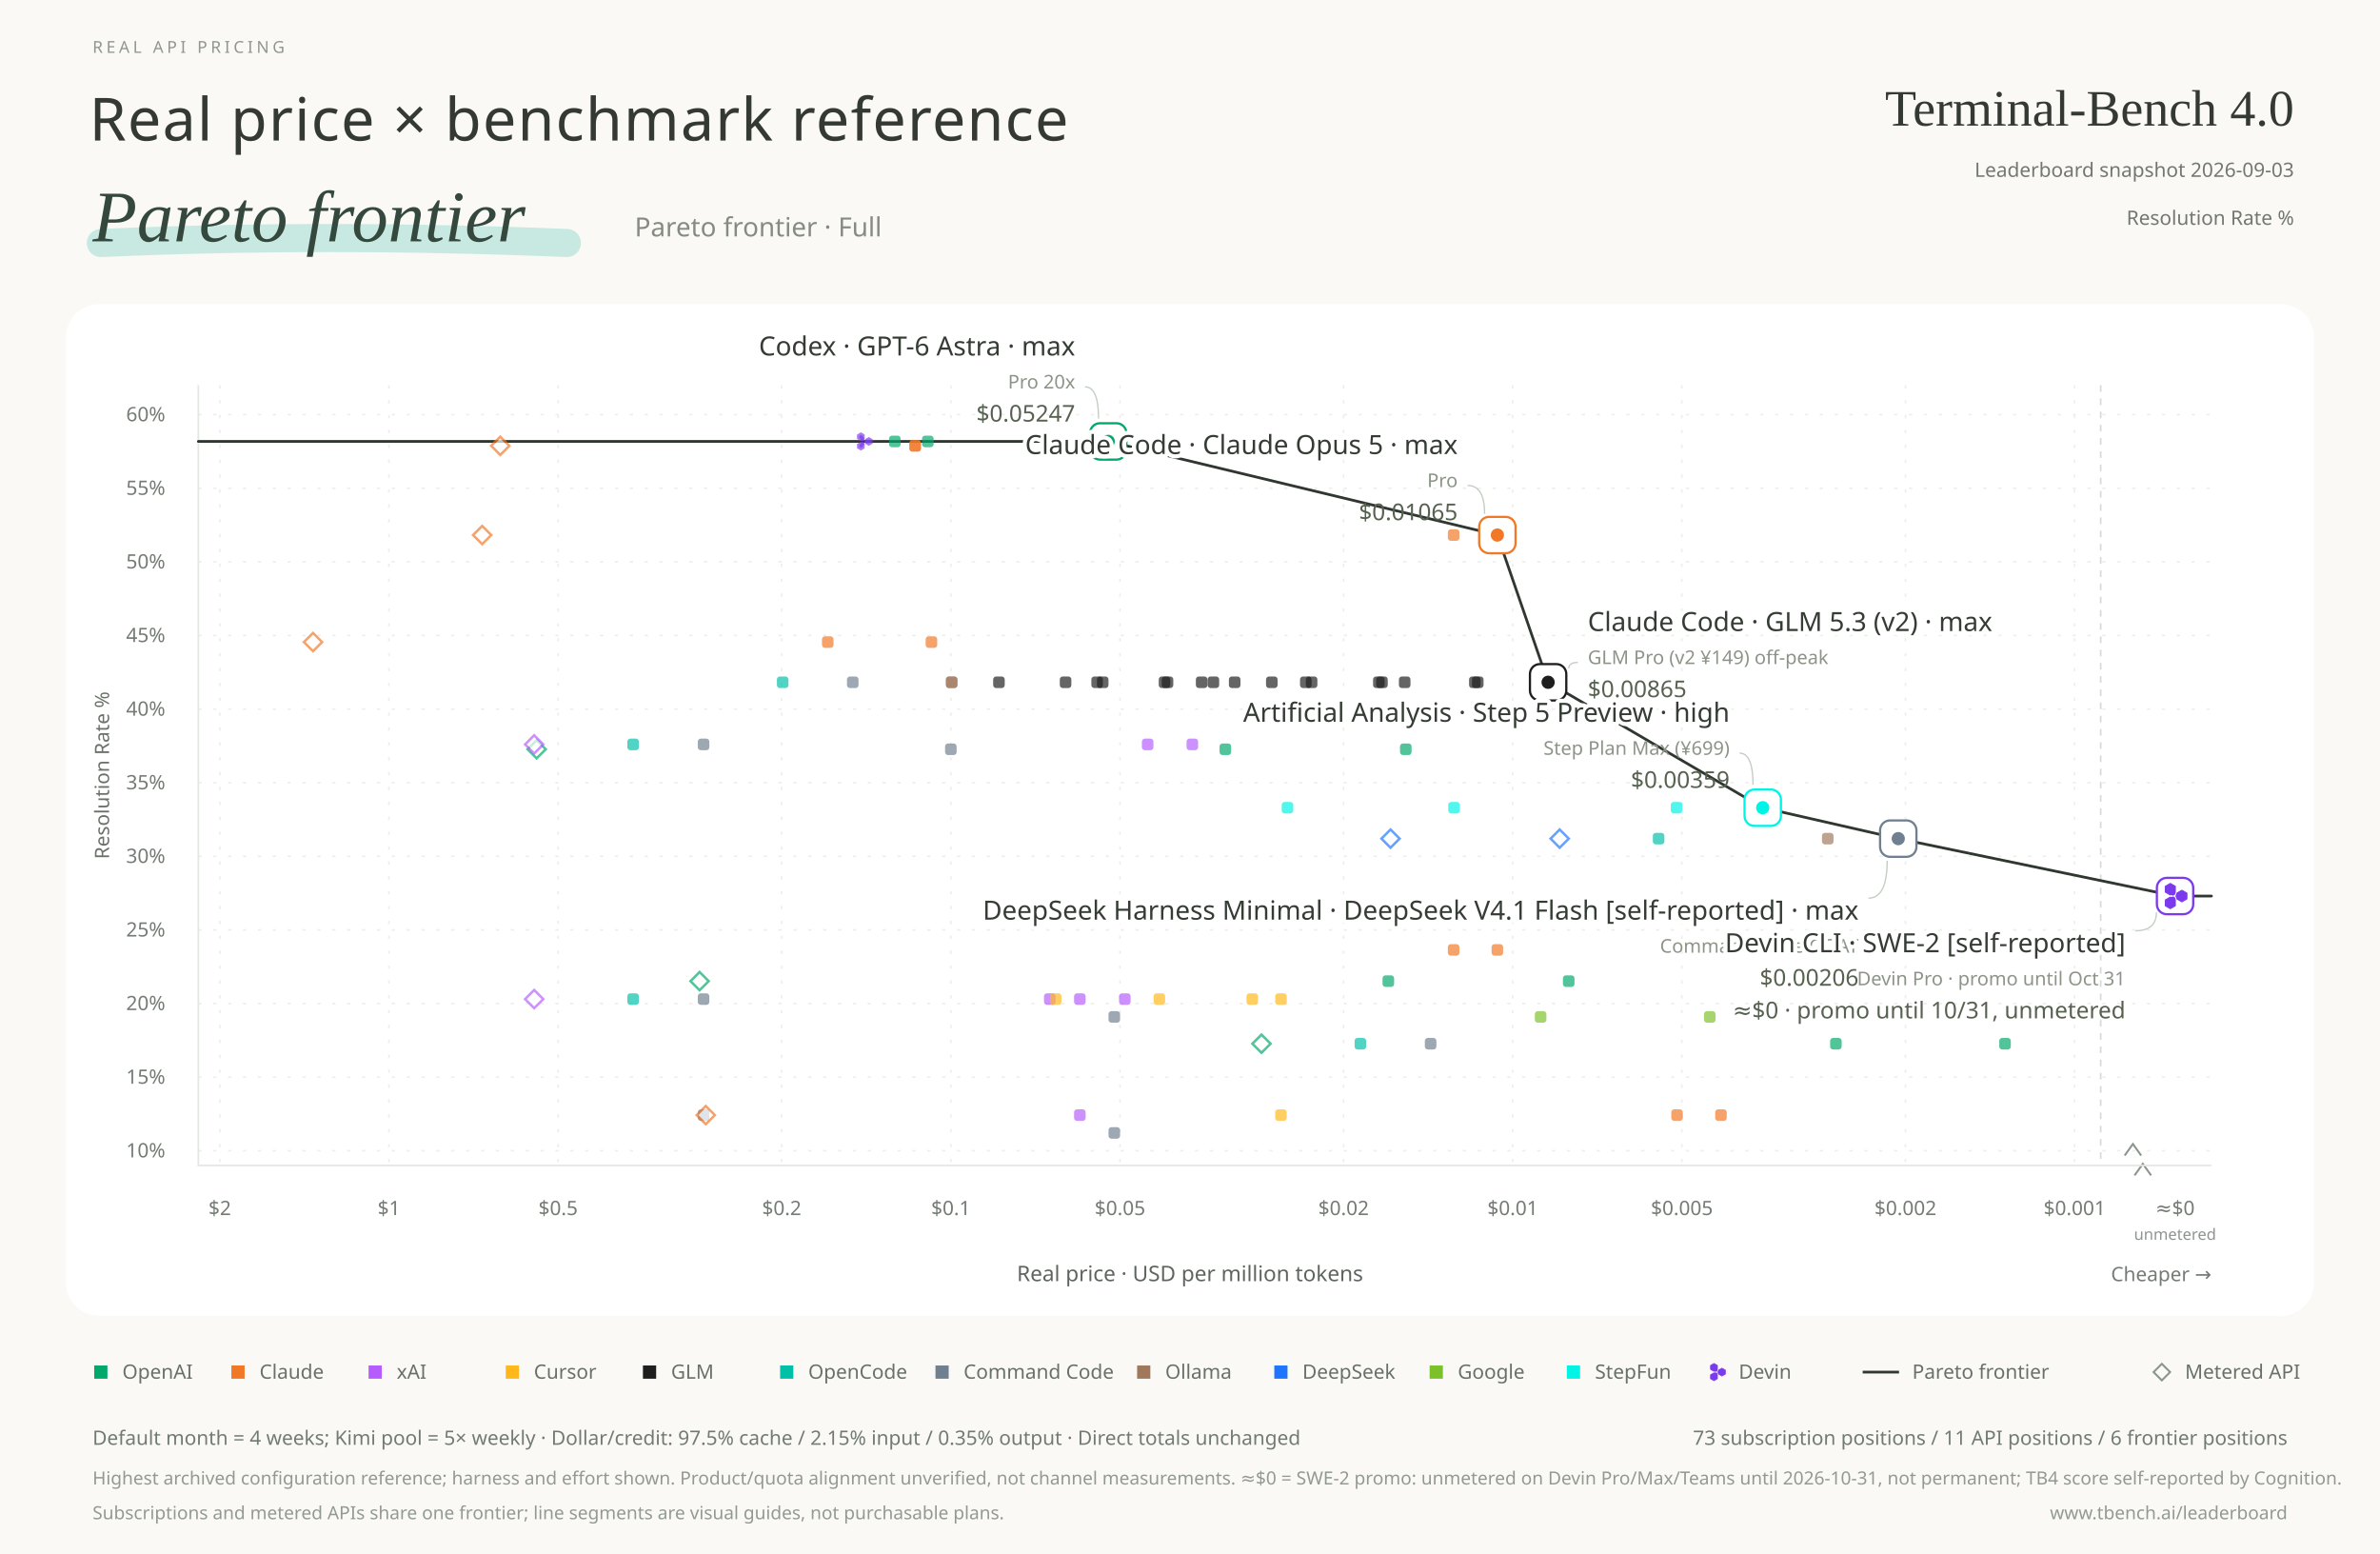
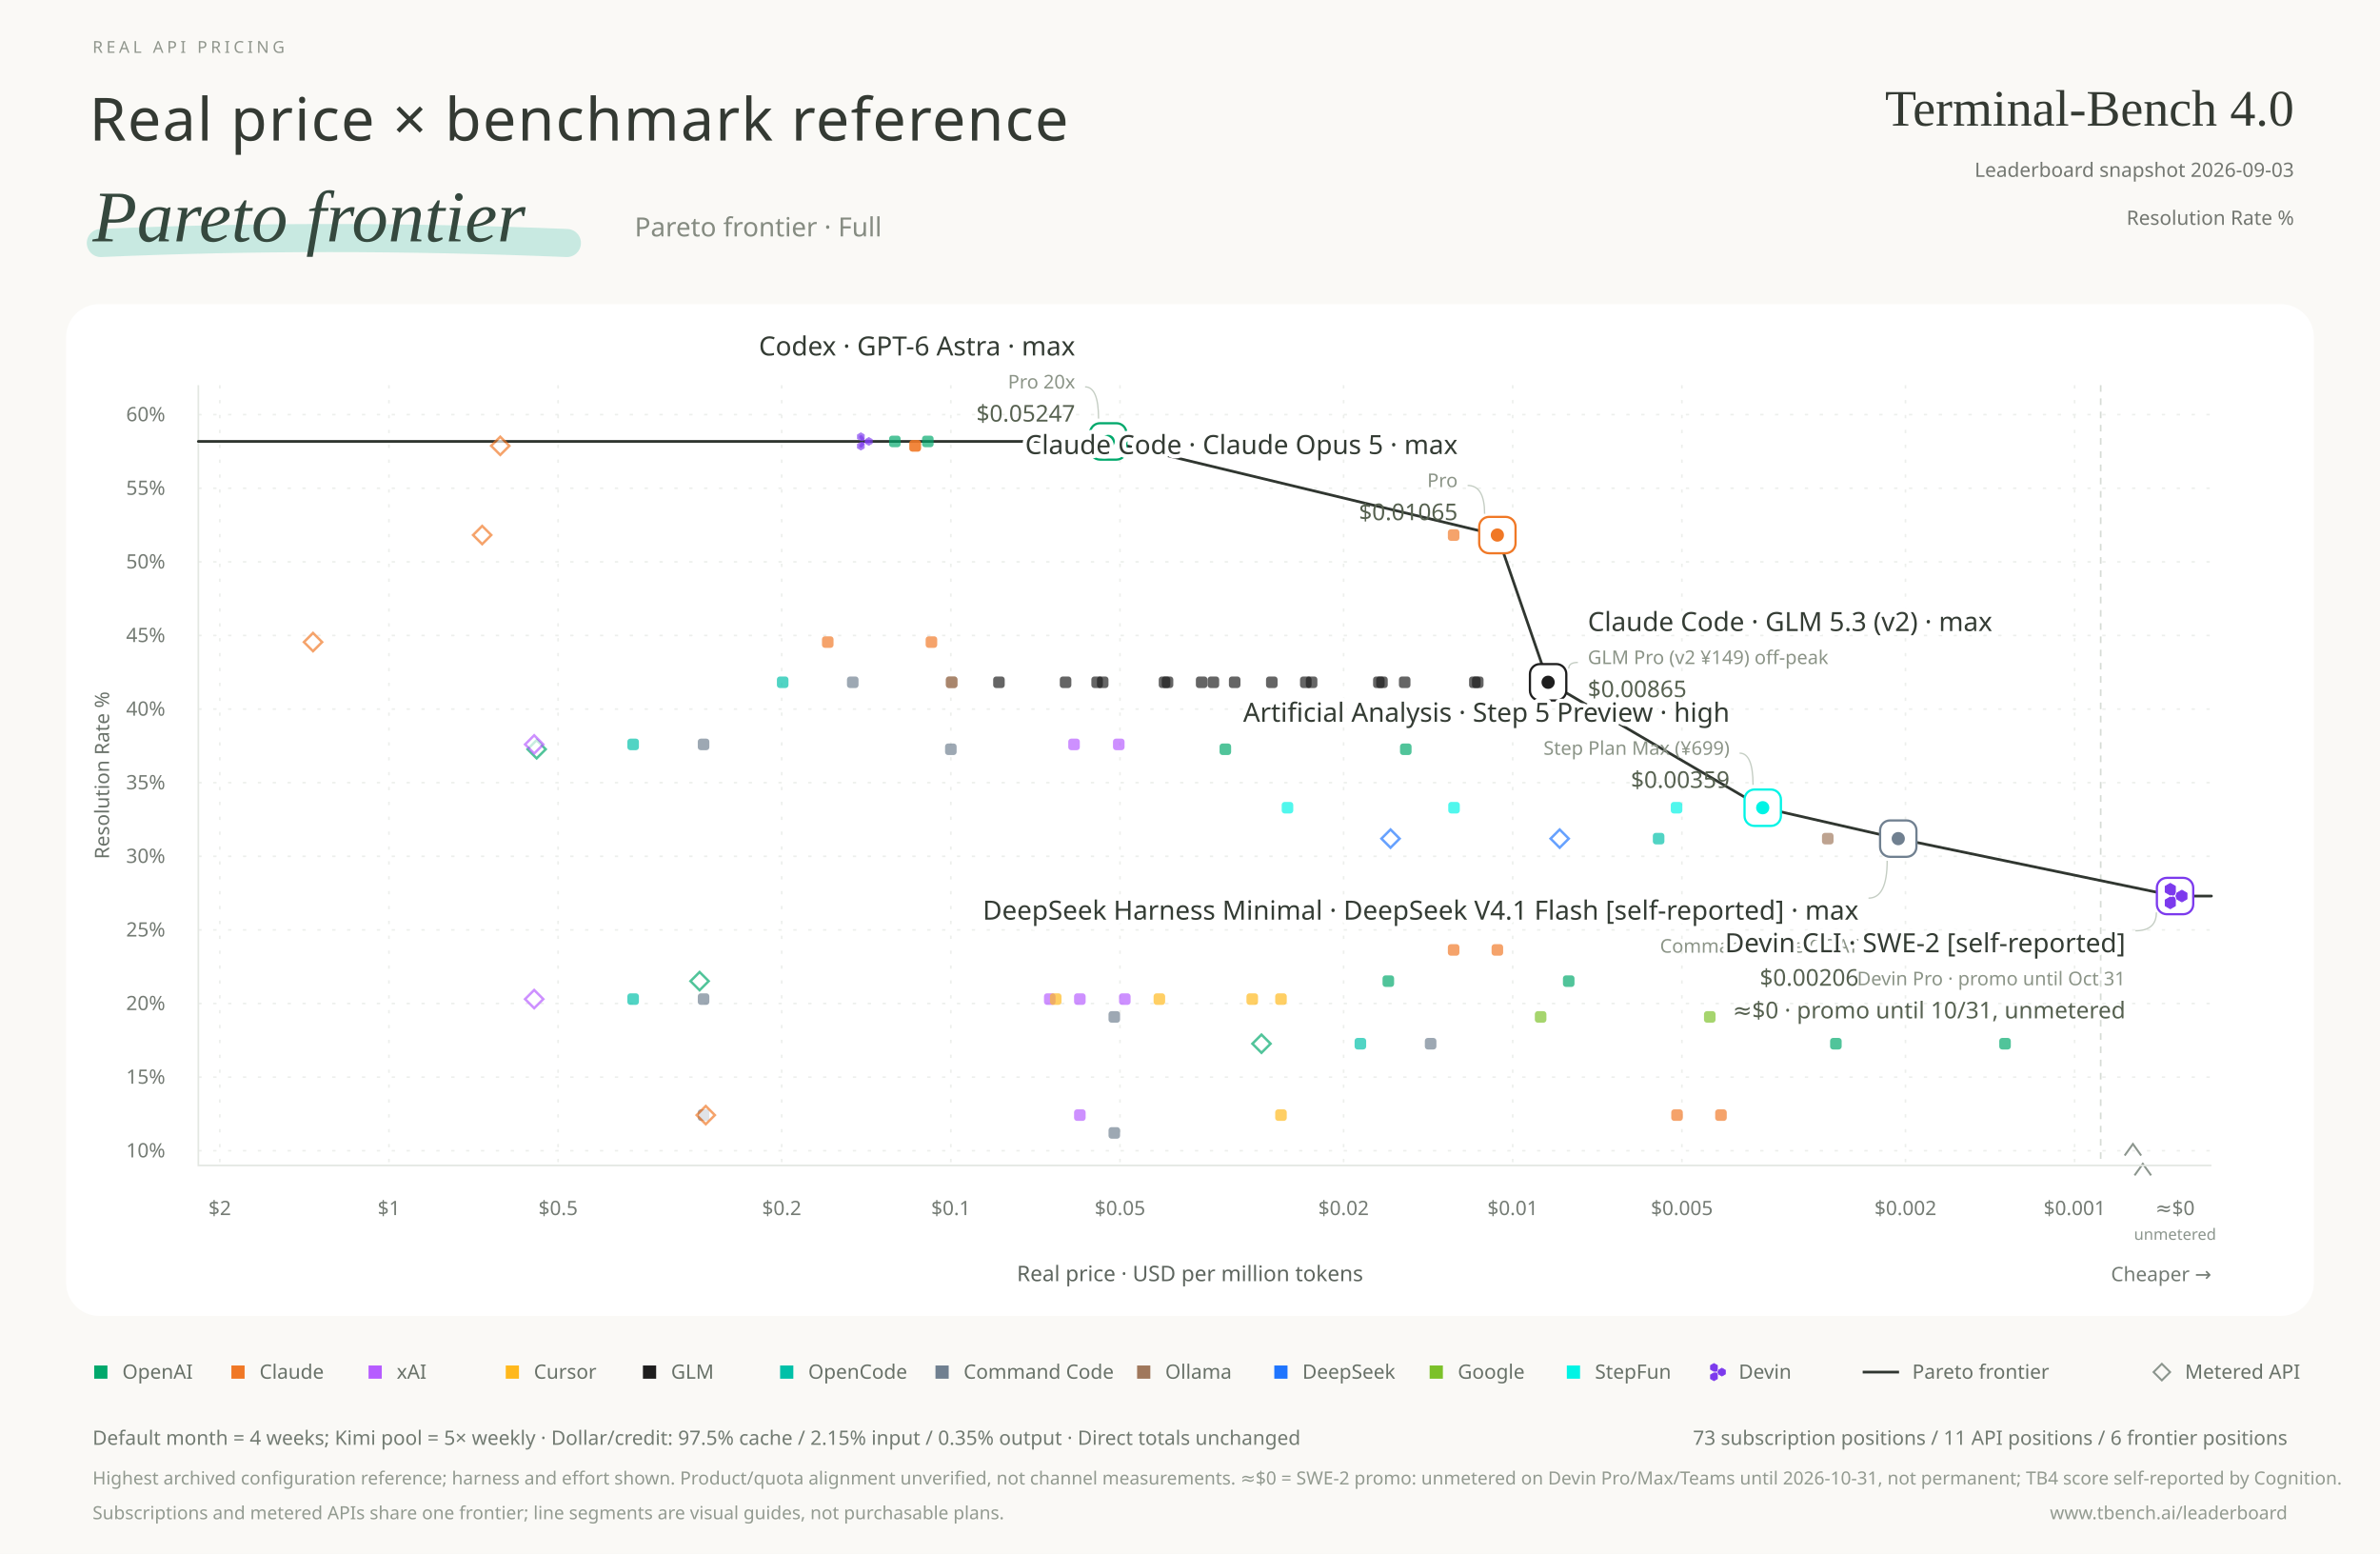
<svg xmlns="http://www.w3.org/2000/svg" width="1440" height="940" viewBox="0 0 1440 940" role="img" aria-labelledby="title desc">
  <style>text{font-family:"Microsoft YaHei","Segoe UI",sans-serif} .serif{font-family:"Times New Roman",serif} .number{font-family:"Segoe UI",sans-serif;font-variant-numeric:tabular-nums} .label-name{paint-order:stroke;stroke:#fff;stroke-width:5px;stroke-linejoin:round} .point:hover{opacity:1}</style>
  <rect width="1440" height="940" fill="#FAF9F6" />
  <text x="56.000" y="32.000" font-size="10" fill="#90968D" text-anchor="start" font-weight="400" letter-spacing="2.1">REAL API PRICING</text>
  <text x="54.000" y="85.000" font-size="36" fill="#343A33" text-anchor="start" font-weight="300" letter-spacing=".8">Real price × benchmark reference</text>
  <path d="M61 147 Q197 141 343 147" stroke="#9FDDD0" stroke-width="17" stroke-linecap="round" opacity=".55" fill="none" />
  <text x="56.000" y="146.000" font-size="44" fill="#35483E" text-anchor="start" font-weight="400" class="serif" font-style="italic">Pareto frontier</text>
  <text x="384.000" y="143.000" font-size="16" fill="#858B81" text-anchor="start" font-weight="300">Pareto frontier · Full</text>
  <text x="1388.000" y="76.000" font-size="31" fill="#343A33" text-anchor="end" font-weight="400" class="serif">Terminal-Bench 4.0</text>
  <text x="1388.000" y="107.000" font-size="12" fill="#737771" text-anchor="end" font-weight="400">Leaderboard snapshot  2026-09-03</text>
  <text x="1388.000" y="136.000" font-size="12" fill="#737771" text-anchor="end" font-weight="400">Resolution Rate %</text>
  <rect x="40" y="184" width="1360" height="612" rx="20" fill="#FFFFFF" />
  <path d="M1255.232 233V705" stroke="#E8EBE7" stroke-dasharray="2 7" opacity=".8" />
  <text x="1255.232" y="735.000" font-size="12" fill="#747B74" text-anchor="middle" font-weight="400" class="number">$0.001</text>
  <path d="M1152.892 233V705" stroke="#E8EBE7" stroke-dasharray="2 7" opacity=".8" />
  <text x="1152.892" y="735.000" font-size="12" fill="#747B74" text-anchor="middle" font-weight="400" class="number">$0.002</text>
  <path d="M1017.606 233V705" stroke="#E8EBE7" stroke-dasharray="2 7" opacity=".8" />
  <text x="1017.606" y="735.000" font-size="12" fill="#747B74" text-anchor="middle" font-weight="400" class="number">$0.005</text>
  <path d="M915.266 233V705" stroke="#E8EBE7" stroke-dasharray="2 7" opacity=".8" />
  <text x="915.266" y="735.000" font-size="12" fill="#747B74" text-anchor="middle" font-weight="400" class="number">$0.01</text>
  <path d="M812.926 233V705" stroke="#E8EBE7" stroke-dasharray="2 7" opacity=".8" />
  <text x="812.926" y="735.000" font-size="12" fill="#747B74" text-anchor="middle" font-weight="400" class="number">$0.02</text>
  <path d="M677.640 233V705" stroke="#E8EBE7" stroke-dasharray="2 7" opacity=".8" />
  <text x="677.640" y="735.000" font-size="12" fill="#747B74" text-anchor="middle" font-weight="400" class="number">$0.05</text>
  <path d="M575.300 233V705" stroke="#E8EBE7" stroke-dasharray="2 7" opacity=".8" />
  <text x="575.300" y="735.000" font-size="12" fill="#747B74" text-anchor="middle" font-weight="400" class="number">$0.1</text>
  <path d="M472.960 233V705" stroke="#E8EBE7" stroke-dasharray="2 7" opacity=".8" />
  <text x="472.960" y="735.000" font-size="12" fill="#747B74" text-anchor="middle" font-weight="400" class="number">$0.2</text>
  <path d="M337.674 233V705" stroke="#E8EBE7" stroke-dasharray="2 7" opacity=".8" />
  <text x="337.674" y="735.000" font-size="12" fill="#747B74" text-anchor="middle" font-weight="400" class="number">$0.5</text>
  <path d="M235.334 233V705" stroke="#E8EBE7" stroke-dasharray="2 7" opacity=".8" />
  <text x="235.334" y="735.000" font-size="12" fill="#747B74" text-anchor="middle" font-weight="400" class="number">$1</text>
  <path d="M132.994 233V705" stroke="#E8EBE7" stroke-dasharray="2 7" opacity=".8" />
  <text x="132.994" y="735.000" font-size="12" fill="#747B74" text-anchor="middle" font-weight="400" class="number">$2</text>
  <path d="M1271.010 233V705" stroke="#D6DBD5" stroke-dasharray="4 4" />
  <path d="M1285.505 699l5 -7 5 7M1291.505 711l5 -7 5 7" stroke="#8B958D" stroke-width="1.2" fill="none" />
  <text x="1316.000" y="735.000" font-size="12" fill="#747B74" text-anchor="middle" font-weight="400" class="number">≈$0</text>
  <text x="1316.000" y="750.000" font-size="9.5" fill="#8B958D" text-anchor="middle" font-weight="400">unmetered</text>
  <path d="M120 696.094H1338" stroke="#E8EBE7" stroke-dasharray="2 7" opacity=".8" />
  <text x="100.000" y="700.094" font-size="12" fill="#747B74" text-anchor="end" font-weight="400" class="number">10%</text>
  <path d="M120 651.566H1338" stroke="#E8EBE7" stroke-dasharray="2 7" opacity=".8" />
  <text x="100.000" y="655.566" font-size="12" fill="#747B74" text-anchor="end" font-weight="400" class="number">15%</text>
  <path d="M120 607.038H1338" stroke="#E8EBE7" stroke-dasharray="2 7" opacity=".8" />
  <text x="100.000" y="611.038" font-size="12" fill="#747B74" text-anchor="end" font-weight="400" class="number">20%</text>
  <path d="M120 562.509H1338" stroke="#E8EBE7" stroke-dasharray="2 7" opacity=".8" />
  <text x="100.000" y="566.509" font-size="12" fill="#747B74" text-anchor="end" font-weight="400" class="number">25%</text>
  <path d="M120 517.981H1338" stroke="#E8EBE7" stroke-dasharray="2 7" opacity=".8" />
  <text x="100.000" y="521.981" font-size="12" fill="#747B74" text-anchor="end" font-weight="400" class="number">30%</text>
  <path d="M120 473.453H1338" stroke="#E8EBE7" stroke-dasharray="2 7" opacity=".8" />
  <text x="100.000" y="477.453" font-size="12" fill="#747B74" text-anchor="end" font-weight="400" class="number">35%</text>
  <path d="M120 428.925H1338" stroke="#E8EBE7" stroke-dasharray="2 7" opacity=".8" />
  <text x="100.000" y="432.925" font-size="12" fill="#747B74" text-anchor="end" font-weight="400" class="number">40%</text>
  <path d="M120 384.396H1338" stroke="#E8EBE7" stroke-dasharray="2 7" opacity=".8" />
  <text x="100.000" y="388.396" font-size="12" fill="#747B74" text-anchor="end" font-weight="400" class="number">45%</text>
  <path d="M120 339.868H1338" stroke="#E8EBE7" stroke-dasharray="2 7" opacity=".8" />
  <text x="100.000" y="343.868" font-size="12" fill="#747B74" text-anchor="end" font-weight="400" class="number">50%</text>
  <path d="M120 295.340H1338" stroke="#E8EBE7" stroke-dasharray="2 7" opacity=".8" />
  <text x="100.000" y="299.340" font-size="12" fill="#747B74" text-anchor="end" font-weight="400" class="number">55%</text>
  <path d="M120 250.811H1338" stroke="#E8EBE7" stroke-dasharray="2 7" opacity=".8" />
  <text x="100.000" y="254.811" font-size="12" fill="#747B74" text-anchor="end" font-weight="400" class="number">60%</text>
  <path d="M120 233V705H1338" fill="none" stroke="#E3E7E2" />
  <text x="66.000" y="469.000" font-size="12" fill="#697169" text-anchor="middle" font-weight="400" transform="rotate(-90 66 469.0)">Resolution Rate %</text>
  <text x="720.000" y="775.000" font-size="13" fill="#5D655E" text-anchor="middle" font-weight="400">Real price · USD per million tokens</text>
  <text x="1338.000" y="775.000" font-size="12" fill="#737B74" text-anchor="end" font-weight="400">Cheaper →</text>
  <path id="frontier" d="M120.000,267.020 L670.521,267.020 L905.968,323.660 L936.679,412.716 L1066.519,488.592 L1148.528,507.294 L1316.000,542.026 L1338.000,542.026" fill="none" stroke="#303630" stroke-width="1.65" stroke-linecap="round" stroke-linejoin="round" />
  <g class="point" data-billing="subscription" data-frontier="false" data-price="0.03247" data-score="37.27" data-x="741.380" data-y="453.237" transform="translate(741.380 453.237)">
    <rect x="-3.5" y="-3.5" width="7" height="7" rx="1.8" fill="#00A86B" opacity=".68" />
  </g>
  <g class="point" data-billing="subscription" data-frontier="false" data-price="0.0155" data-score="37.27" data-x="850.560" data-y="453.237" transform="translate(850.560 453.237)">
    <rect x="-3.5" y="-3.5" width="7" height="7" rx="1.8" fill="#00A86B" opacity=".68" />
  </g>
  <g class="point" data-billing="subscription" data-frontier="false" data-price="0.00266" data-score="17.27" data-x="1110.787" data-y="631.350" transform="translate(1110.787 631.350)">
    <rect x="-3.5" y="-3.5" width="7" height="7" rx="1.8" fill="#00A86B" opacity=".68" />
  </g>
  <g class="point" data-billing="subscription" data-frontier="false" data-price="0.00133" data-score="17.27" data-x="1213.127" data-y="631.350" transform="translate(1213.127 631.350)">
    <rect x="-3.5" y="-3.5" width="7" height="7" rx="1.8" fill="#00A86B" opacity=".68" />
  </g>
  <g class="point" data-billing="subscription" data-frontier="false" data-price="0.12579" data-score="58.18" data-x="541.424" data-y="267.020" transform="translate(541.424 267.020)">
    <rect x="-3.5" y="-3.5" width="7" height="7" rx="1.8" fill="#00A86B" opacity=".68" />
  </g>
  <g class="point" data-billing="subscription" data-frontier="true" data-price="0.05247" data-score="58.18" data-x="670.521" data-y="267.020" transform="translate(670.521 267.020)">
    <rect x="-11" y="-11" width="22" height="22" rx="6" fill="#FFF" stroke="#00A86B" stroke-width="1.35" />
    <circle r="4" fill="#00A86B" />
  </g>
  <g class="point" data-billing="subscription" data-frontier="false" data-price="0.14265" data-score="58.18" data-x="522.853" data-y="267.020" transform="translate(522.853 267.020)">
    <path d="M0.11,-1.63 L-1.97,-0.43 L-4.05,-1.63 L-4.05,-4.03 L-1.97,-5.23 L0.11,-4.03Z M0.11,4.03 L-1.97,5.23 L-4.05,4.03 L-4.05,1.63 L-1.97,0.43 L0.11,1.63Z M4.91,1.20 L2.83,2.40 L0.75,1.20 L0.75,-1.20 L2.83,-2.40 L4.91,-1.20Z" fill="#7C3AED" opacity="0.68" stroke="#7C3AED" stroke-width="0.43" stroke-linejoin="round" />
    <path d="M-0.89,-1.27 L-1.87,-2.69 M-0.89,1.27 L-1.87,2.69 M1.27,0.00 L2.69,0.00" stroke="#7C3AED" stroke-width="2.16" stroke-linecap="round" opacity="0.68" fill="none" />
  </g>
  <g class="point" data-billing="subscription" data-frontier="false" data-price="0.00892" data-score="19.09" data-x="932.140" data-y="615.142" transform="translate(932.140 615.142)">
    <rect x="-3.5" y="-3.5" width="7" height="7" rx="1.8" fill="#7CC12A" opacity=".68" />
  </g>
  <g class="point" data-billing="subscription" data-frontier="false" data-price="0.00446" data-score="19.09" data-x="1034.480" data-y="615.142" transform="translate(1034.480 615.142)">
    <rect x="-3.5" y="-3.5" width="7" height="7" rx="1.8" fill="#7CC12A" opacity=".68" />
  </g>
  <g class="point" data-billing="subscription" data-frontier="true" data-price="0.01065" data-score="51.82" data-x="905.968" data-y="323.660" transform="translate(905.968 323.660)">
    <rect x="-11" y="-11" width="22" height="22" rx="6" fill="#FFF" stroke="#F07826" stroke-width="1.35" />
    <circle r="4" fill="#F07826" />
  </g>
  <g class="point" data-billing="subscription" data-frontier="false" data-price="0.01274" data-score="51.82" data-x="879.512" data-y="323.660" transform="translate(879.512 323.660)">
    <rect x="-3.5" y="-3.5" width="7" height="7" rx="1.8" fill="#F07826" opacity=".68" />
  </g>
  <g class="point" data-billing="subscription" data-frontier="false" data-price="0.11574" data-score="57.88" data-x="553.718" data-y="269.691" transform="translate(553.718 269.691)">
    <rect x="-3.5" y="-3.5" width="7" height="7" rx="1.8" fill="#F07826" opacity=".68" />
  </g>
  <g class="point" data-billing="subscription" data-frontier="false" data-price="0.05894" data-score="20.3" data-x="653.353" data-y="604.366" transform="translate(653.353 604.366)">
    <rect x="-3.5" y="-3.5" width="7" height="7" rx="1.8" fill="#B65CFF" opacity=".68" />
  </g>
  <g class="point" data-billing="subscription" data-frontier="false" data-price="0.04902" data-score="20.3" data-x="680.563" data-y="604.366" transform="translate(680.563 604.366)">
    <rect x="-3.5" y="-3.5" width="7" height="7" rx="1.8" fill="#B65CFF" opacity=".68" />
  </g>
  <g class="point" data-billing="subscription" data-frontier="false" data-price="0.06667" data-score="20.3" data-x="635.158" data-y="604.366" transform="translate(635.158 604.366)">
    <rect x="-3.5" y="-3.5" width="7" height="7" rx="1.8" fill="#B65CFF" opacity=".68" />
  </g>
-   <g class="point" data-billing="subscription" data-frontier="false" data-price="0.04464" data-score="37.6" data-x="694.382" data-y="450.298" transform="translate(694.382 450.298)">
-     <rect x="-3.5" y="-3.5" width="7" height="7" rx="1.8" fill="#B65CFF" opacity=".68" />
-   </g>
-   <g class="point" data-billing="subscription" data-frontier="false" data-price="0.03717" data-score="37.6" data-x="721.420" data-y="450.298" transform="translate(721.420 450.298)">
+   <g class="point" data-billing="subscription" data-frontier="false" data-price="0.06036" data-score="37.6" data-x="649.838" data-y="450.298" transform="translate(649.838 450.298)">
+     <rect x="-3.5" y="-3.5" width="7" height="7" rx="1.8" fill="#B65CFF" opacity=".68" />
+   </g>
+   <g class="point" data-billing="subscription" data-frontier="false" data-price="0.05025" data-score="37.6" data-x="676.904" data-y="450.298" transform="translate(676.904 450.298)">
    <rect x="-3.5" y="-3.5" width="7" height="7" rx="1.8" fill="#B65CFF" opacity=".68" />
  </g>
  <g class="point" data-billing="subscription" data-frontier="false" data-price="0.02585" data-score="20.3" data-x="775.044" data-y="604.366" transform="translate(775.044 604.366)">
    <rect x="-3.5" y="-3.5" width="7" height="7" rx="1.8" fill="#FFB81C" opacity=".68" />
  </g>
  <g class="point" data-billing="subscription" data-frontier="false" data-price="0.06506" data-score="20.3" data-x="638.767" data-y="604.366" transform="translate(638.767 604.366)">
    <rect x="-3.5" y="-3.5" width="7" height="7" rx="1.8" fill="#FFB81C" opacity=".68" />
  </g>
  <g class="point" data-billing="subscription" data-frontier="false" data-price="0.04255" data-score="20.3" data-x="701.462" data-y="604.366" transform="translate(701.462 604.366)">
    <rect x="-3.5" y="-3.5" width="7" height="7" rx="1.8" fill="#FFB81C" opacity=".68" />
  </g>
  <g class="point" data-billing="subscription" data-frontier="false" data-price="0.02908" data-score="20.3" data-x="757.660" data-y="604.366" transform="translate(757.660 604.366)">
    <rect x="-3.5" y="-3.5" width="7" height="7" rx="1.8" fill="#FFB81C" opacity=".68" />
  </g>
  <g class="point" data-billing="subscription" data-frontier="false" data-price="0.08211" data-score="41.82" data-x="604.403" data-y="412.716" transform="translate(604.403 412.716)">
    <rect x="-3.5" y="-3.5" width="7" height="7" rx="1.8" fill="#1E1E1E" opacity=".68" />
  </g>
  <g class="point" data-billing="subscription" data-frontier="false" data-price="0.05491" data-score="41.82" data-x="663.810" data-y="412.716" transform="translate(663.810 412.716)">
    <rect x="-3.5" y="-3.5" width="7" height="7" rx="1.8" fill="#1E1E1E" opacity=".68" />
  </g>
  <g class="point" data-billing="subscription" data-frontier="false" data-price="0.04115" data-score="41.82" data-x="706.401" data-y="412.716" transform="translate(706.401 412.716)">
    <rect x="-3.5" y="-3.5" width="7" height="7" rx="1.8" fill="#1E1E1E" opacity=".68" />
  </g>
  <g class="point" data-billing="subscription" data-frontier="false" data-price="0.0341" data-score="41.82" data-x="734.148" data-y="412.716" transform="translate(734.148 412.716)">
    <rect x="-3.5" y="-3.5" width="7" height="7" rx="1.8" fill="#1E1E1E" opacity=".68" />
  </g>
  <g class="point" data-billing="subscription" data-frontier="false" data-price="0.0228" data-score="41.82" data-x="793.581" data-y="412.716" transform="translate(793.581 412.716)">
    <rect x="-3.5" y="-3.5" width="7" height="7" rx="1.8" fill="#1E1E1E" opacity=".68" />
  </g>
  <g class="point" data-billing="subscription" data-frontier="false" data-price="0.01709" data-score="41.82" data-x="836.142" data-y="412.716" transform="translate(836.142 412.716)">
    <rect x="-3.5" y="-3.5" width="7" height="7" rx="1.8" fill="#1E1E1E" opacity=".68" />
  </g>
  <g class="point" data-billing="subscription" data-frontier="false" data-price="0.06249" data-score="41.82" data-x="644.718" data-y="412.716" transform="translate(644.718 412.716)">
    <rect x="-3.5" y="-3.5" width="7" height="7" rx="1.8" fill="#1E1E1E" opacity=".68" />
  </g>
  <g class="point" data-billing="subscription" data-frontier="false" data-price="0.04166" data-score="41.82" data-x="704.583" data-y="412.716" transform="translate(704.583 412.716)">
    <rect x="-3.5" y="-3.5" width="7" height="7" rx="1.8" fill="#1E1E1E" opacity=".68" />
  </g>
  <g class="point" data-billing="subscription" data-frontier="false" data-price="0.03125" data-score="41.82" data-x="747.034" data-y="412.716" transform="translate(747.034 412.716)">
    <rect x="-3.5" y="-3.5" width="7" height="7" rx="1.8" fill="#1E1E1E" opacity=".68" />
  </g>
  <g class="point" data-billing="subscription" data-frontier="false" data-price="0.01731" data-score="41.82" data-x="834.253" data-y="412.716" transform="translate(834.253 412.716)">
    <rect x="-3.5" y="-3.5" width="7" height="7" rx="1.8" fill="#1E1E1E" opacity=".68" />
  </g>
  <g class="point" data-billing="subscription" data-frontier="false" data-price="0.01154" data-score="41.82" data-x="894.118" data-y="412.716" transform="translate(894.118 412.716)">
    <rect x="-3.5" y="-3.5" width="7" height="7" rx="1.8" fill="#1E1E1E" opacity=".68" />
  </g>
  <g class="point" data-billing="subscription" data-frontier="true" data-price="0.00865" data-score="41.82" data-x="936.679" data-y="412.716" transform="translate(936.679 412.716)">
    <rect x="-11" y="-11" width="22" height="22" rx="6" fill="#FFF" stroke="#1E1E1E" stroke-width="1.35" />
    <circle r="4" fill="#1E1E1E" />
  </g>
  <g class="point" data-billing="subscription" data-frontier="false" data-price="0.05367" data-score="41.82" data-x="667.182" data-y="412.716" transform="translate(667.182 412.716)">
    <rect x="-3.5" y="-3.5" width="7" height="7" rx="1.8" fill="#1E1E1E" opacity=".68" />
  </g>
  <g class="point" data-billing="subscription" data-frontier="false" data-price="0.03578" data-score="41.82" data-x="727.047" data-y="412.716" transform="translate(727.047 412.716)">
    <rect x="-3.5" y="-3.5" width="7" height="7" rx="1.8" fill="#1E1E1E" opacity=".68" />
  </g>
  <g class="point" data-billing="subscription" data-frontier="false" data-price="0.02684" data-score="41.82" data-x="769.495" data-y="412.716" transform="translate(769.495 412.716)">
    <rect x="-3.5" y="-3.5" width="7" height="7" rx="1.8" fill="#1E1E1E" opacity=".68" />
  </g>
  <g class="point" data-billing="subscription" data-frontier="false" data-price="0.02335" data-score="41.82" data-x="790.061" data-y="412.716" transform="translate(790.061 412.716)">
    <rect x="-3.5" y="-3.5" width="7" height="7" rx="1.8" fill="#1E1E1E" opacity=".68" />
  </g>
  <g class="point" data-billing="subscription" data-frontier="false" data-price="0.01557" data-score="41.82" data-x="849.895" data-y="412.716" transform="translate(849.895 412.716)">
    <rect x="-3.5" y="-3.5" width="7" height="7" rx="1.8" fill="#1E1E1E" opacity=".68" />
  </g>
  <g class="point" data-billing="subscription" data-frontier="false" data-price="0.01168" data-score="41.82" data-x="892.338" data-y="412.716" transform="translate(892.338 412.716)">
    <rect x="-3.5" y="-3.5" width="7" height="7" rx="1.8" fill="#1E1E1E" opacity=".68" />
  </g>
  <g class="point" data-billing="subscription" data-frontier="false" data-price="0.36765" data-score="20.3" data-x="383.072" data-y="604.366" transform="translate(383.072 604.366)">
    <rect x="-3.5" y="-3.5" width="7" height="7" rx="1.8" fill="#00C0A8" opacity=".68" />
  </g>
  <g class="point" data-billing="subscription" data-frontier="false" data-price="0.36765" data-score="37.6" data-x="383.072" data-y="450.298" transform="translate(383.072 450.298)">
    <rect x="-3.5" y="-3.5" width="7" height="7" rx="1.8" fill="#00C0A8" opacity=".68" />
  </g>
  <g class="point" data-billing="subscription" data-frontier="false" data-price="0.01867" data-score="17.27" data-x="823.086" data-y="631.350" transform="translate(823.086 631.350)">
    <rect x="-3.5" y="-3.5" width="7" height="7" rx="1.8" fill="#00C0A8" opacity=".68" />
  </g>
  <g class="point" data-billing="subscription" data-frontier="false" data-price="0.1992" data-score="41.82" data-x="473.552" data-y="412.716" transform="translate(473.552 412.716)">
    <rect x="-3.5" y="-3.5" width="7" height="7" rx="1.8" fill="#00C0A8" opacity=".68" />
  </g>
  <g class="point" data-billing="subscription" data-frontier="false" data-price="0.0055" data-score="31.2" data-x="1003.534" data-y="507.294" transform="translate(1003.534 507.294)">
    <rect x="-3.5" y="-3.5" width="7" height="7" rx="1.8" fill="#00C0A8" opacity=".68" />
  </g>
  <g class="point" data-billing="subscription" data-frontier="false" data-price="0.1" data-score="37.27" data-x="575.300" data-y="453.237" transform="translate(575.300 453.237)">
    <rect x="-3.5" y="-3.5" width="7" height="7" rx="1.8" fill="#708090" opacity=".68" />
  </g>
  <g class="point" data-billing="subscription" data-frontier="true" data-price="0.00206" data-score="31.2" data-x="1148.528" data-y="507.294" transform="translate(1148.528 507.294)">
    <rect x="-11" y="-11" width="22" height="22" rx="6" fill="#FFF" stroke="#708090" stroke-width="1.35" />
    <circle r="4" fill="#708090" />
  </g>
  <g class="point" data-billing="subscription" data-frontier="false" data-price="0.05118" data-score="19.09" data-x="674.196" data-y="615.142" transform="translate(674.196 615.142)">
    <rect x="-3.5" y="-3.5" width="7" height="7" rx="1.8" fill="#708090" opacity=".68" />
  </g>
  <g class="point" data-billing="subscription" data-frontier="false" data-price="0.014" data-score="17.27" data-x="865.588" data-y="631.350" transform="translate(865.588 631.350)">
    <rect x="-3.5" y="-3.5" width="7" height="7" rx="1.8" fill="#708090" opacity=".68" />
  </g>
  <g class="point" data-billing="subscription" data-frontier="false" data-price="0.27548" data-score="37.6" data-x="425.685" data-y="450.298" transform="translate(425.685 450.298)">
    <rect x="-3.5" y="-3.5" width="7" height="7" rx="1.8" fill="#708090" opacity=".68" />
  </g>
  <g class="point" data-billing="subscription" data-frontier="false" data-price="0.14948" data-score="41.82" data-x="515.948" data-y="412.716" transform="translate(515.948 412.716)">
    <rect x="-3.5" y="-3.5" width="7" height="7" rx="1.8" fill="#708090" opacity=".68" />
  </g>
  <g class="point" data-billing="subscription" data-frontier="false" data-price="0.27548" data-score="12.42" data-x="425.685" data-y="674.543" transform="translate(425.685 674.543)">
    <rect x="-3.5" y="-3.5" width="7" height="7" rx="1.8" fill="#708090" opacity=".68" />
  </g>
  <g class="point" data-billing="subscription" data-frontier="false" data-price="0.27548" data-score="20.3" data-x="425.685" data-y="604.366" transform="translate(425.685 604.366)">
    <rect x="-3.5" y="-3.5" width="7" height="7" rx="1.8" fill="#708090" opacity=".68" />
  </g>
  <g class="point" data-billing="subscription" data-frontier="false" data-price="0.05118" data-score="11.21" data-x="674.196" data-y="685.318" transform="translate(674.196 685.318)">
    <rect x="-3.5" y="-3.5" width="7" height="7" rx="1.8" fill="#708090" opacity=".68" />
  </g>
  <g class="point" data-billing="subscription" data-frontier="false" data-price="0.00275" data-score="31.2" data-x="1105.874" data-y="507.294" transform="translate(1105.874 507.294)">
    <rect x="-3.5" y="-3.5" width="7" height="7" rx="1.8" fill="#A0785C" opacity=".68" />
  </g>
  <g class="point" data-billing="subscription" data-frontier="false" data-price="0.09965" data-score="41.82" data-x="575.818" data-y="412.716" transform="translate(575.818 412.716)">
    <rect x="-3.5" y="-3.5" width="7" height="7" rx="1.8" fill="#A0785C" opacity=".68" />
  </g>
  <g class="point" data-billing="subscription" data-frontier="false" data-price="0.09967" data-score="41.82" data-x="575.788" data-y="412.716" transform="translate(575.788 412.716)">
    <rect x="-3.5" y="-3.5" width="7" height="7" rx="1.8" fill="#A0785C" opacity=".68" />
  </g>
  <g class="point" data-billing="subscription" data-frontier="false" data-price="0.02517" data-score="33.3" data-x="778.980" data-y="488.592" transform="translate(778.980 488.592)">
    <rect x="-3.5" y="-3.5" width="7" height="7" rx="1.8" fill="#00F4E5" opacity=".68" />
  </g>
  <g class="point" data-billing="subscription" data-frontier="false" data-price="0.01272" data-score="33.3" data-x="879.744" data-y="488.592" transform="translate(879.744 488.592)">
    <rect x="-3.5" y="-3.5" width="7" height="7" rx="1.8" fill="#00F4E5" opacity=".68" />
  </g>
  <g class="point" data-billing="subscription" data-frontier="false" data-price="0.00511" data-score="33.3" data-x="1014.393" data-y="488.592" transform="translate(1014.393 488.592)">
    <rect x="-3.5" y="-3.5" width="7" height="7" rx="1.8" fill="#00F4E5" opacity=".68" />
  </g>
  <g class="point" data-billing="subscription" data-frontier="true" data-price="0.00359" data-score="33.3" data-x="1066.519" data-y="488.592" transform="translate(1066.519 488.592)">
    <rect x="-11" y="-11" width="22" height="22" rx="6" fill="#FFF" stroke="#00F4E5" stroke-width="1.35" />
    <circle r="4" fill="#00F4E5" />
  </g>
  <g class="point" data-billing="subscription" data-frontier="false" data-price="0.01665" data-score="21.52" data-x="839.993" data-y="593.501" transform="translate(839.993 593.501)">
    <rect x="-3.5" y="-3.5" width="7" height="7" rx="1.8" fill="#00A86B" opacity=".68" />
  </g>
  <g class="point" data-billing="subscription" data-frontier="false" data-price="0.00795" data-score="21.52" data-x="949.138" data-y="593.501" transform="translate(949.138 593.501)">
    <rect x="-3.5" y="-3.5" width="7" height="7" rx="1.8" fill="#00A86B" opacity=".68" />
  </g>
  <g class="point" data-billing="subscription" data-frontier="false" data-price="0.00426" data-score="12.42" data-x="1041.254" data-y="674.543" transform="translate(1041.254 674.543)">
    <rect x="-3.5" y="-3.5" width="7" height="7" rx="1.8" fill="#F07826" opacity=".68" />
  </g>
  <g class="point" data-billing="subscription" data-frontier="false" data-price="0.01065" data-score="23.64" data-x="905.968" data-y="574.621" transform="translate(905.968 574.621)">
    <rect x="-3.5" y="-3.5" width="7" height="7" rx="1.8" fill="#F07826" opacity=".68" />
  </g>
  <g class="point" data-billing="subscription" data-frontier="false" data-price="0.0051" data-score="12.42" data-x="1014.682" data-y="674.543" transform="translate(1014.682 674.543)">
    <rect x="-3.5" y="-3.5" width="7" height="7" rx="1.8" fill="#F07826" opacity=".68" />
  </g>
  <g class="point" data-billing="subscription" data-frontier="false" data-price="0.01274" data-score="23.64" data-x="879.512" data-y="574.621" transform="translate(879.512 574.621)">
    <rect x="-3.5" y="-3.5" width="7" height="7" rx="1.8" fill="#F07826" opacity=".68" />
  </g>
  <g class="point" data-billing="subscription" data-frontier="false" data-price="0.1656" data-score="44.55" data-x="500.827" data-y="388.404" transform="translate(500.827 388.404)">
    <rect x="-3.5" y="-3.5" width="7" height="7" rx="1.8" fill="#F07826" opacity=".68" />
  </g>
  <g class="point" data-billing="subscription" data-frontier="false" data-price="0.10828" data-score="44.55" data-x="563.555" data-y="388.404" transform="translate(563.555 388.404)">
    <rect x="-3.5" y="-3.5" width="7" height="7" rx="1.8" fill="#F07826" opacity=".68" />
  </g>
  <g class="point" data-billing="subscription" data-frontier="false" data-price="0.11575" data-score="57.88" data-x="553.705" data-y="269.691" transform="translate(553.705 269.691)">
    <rect x="-3.5" y="-3.5" width="7" height="7" rx="1.8" fill="#F07826" opacity=".68" />
  </g>
  <g class="point" data-billing="subscription" data-frontier="false" data-price="0.10989" data-score="58.18" data-x="561.376" data-y="267.020" transform="translate(561.376 267.020)">
    <rect x="-3.5" y="-3.5" width="7" height="7" rx="1.8" fill="#00A86B" opacity=".68" />
  </g>
  <g class="point" data-billing="subscription" data-frontier="false" data-price="0.02585" data-score="12.42" data-x="775.044" data-y="674.543" transform="translate(775.044 674.543)">
    <rect x="-3.5" y="-3.5" width="7" height="7" rx="1.8" fill="#FFB81C" opacity=".68" />
  </g>
  <g class="point" data-billing="subscription" data-frontier="false" data-price="0.05894" data-score="12.42" data-x="653.353" data-y="674.543" transform="translate(653.353 674.543)">
    <rect x="-3.5" y="-3.5" width="7" height="7" rx="1.8" fill="#B65CFF" opacity=".68" />
  </g>
  <g class="point" data-billing="subscription" data-frontier="true" data-price="0.0" data-score="27.3" data-x="1316.000" data-y="542.026" transform="translate(1316.000 542.026)">
    <rect x="-11" y="-11" width="22" height="22" rx="6" fill="#FFF" stroke="#7C3AED" stroke-width="1.35" />
    <path d="M0.16,-2.38 L-2.87,-0.63 L-5.90,-2.38 L-5.90,-5.88 L-2.87,-7.63 L0.16,-5.88Z M0.16,5.88 L-2.87,7.63 L-5.90,5.88 L-5.90,2.38 L-2.87,0.63 L0.16,2.38Z M7.16,1.75 L4.13,3.50 L1.10,1.75 L1.10,-1.75 L4.13,-3.50 L7.16,-1.75Z" fill="#7C3AED" opacity="1.0" stroke="#7C3AED" stroke-width="0.63" stroke-linejoin="round" />
    <path d="M-1.29,-1.86 L-2.73,-3.92 M-1.29,1.86 L-2.73,3.92 M1.86,0.00 L3.92,0.00" stroke="#7C3AED" stroke-width="3.15" stroke-linecap="round" opacity="1.0" fill="none" />
  </g>
  <g class="point" data-billing="metered" data-frontier="false" data-price="0.00825" data-score="31.2" data-x="943.669" data-y="507.294" transform="translate(943.669 507.294)">
    <path d="M0 -5.5L5.5 0 0 5.5 -5.5 0Z" fill="white" stroke="#1F75FE" stroke-width="1.5" opacity=".68" />
  </g>
  <g class="point" data-billing="metered" data-frontier="false" data-price="0.0165" data-score="31.2" data-x="841.329" data-y="507.294" transform="translate(841.329 507.294)">
    <path d="M0 -5.5L5.5 0 0 5.5 -5.5 0Z" fill="white" stroke="#1F75FE" stroke-width="1.5" opacity=".68" />
  </g>
  <g class="point" data-billing="metered" data-frontier="false" data-price="0.546" data-score="37.27" data-x="324.680" data-y="453.237" transform="translate(324.680 453.237)">
    <path d="M0 -5.5L5.5 0 0 5.5 -5.5 0Z" fill="white" stroke="#00A86B" stroke-width="1.5" opacity=".68" />
  </g>
  <g class="point" data-billing="metered" data-frontier="false" data-price="0.5515" data-score="20.3" data-x="323.200" data-y="604.366" transform="translate(323.200 604.366)">
    <path d="M0 -5.5L5.5 0 0 5.5 -5.5 0Z" fill="white" stroke="#B65CFF" stroke-width="1.5" opacity=".68" />
  </g>
  <g class="point" data-billing="metered" data-frontier="false" data-price="0.5515" data-score="37.6" data-x="323.200" data-y="450.298" transform="translate(323.200 450.298)">
    <path d="M0 -5.5L5.5 0 0 5.5 -5.5 0Z" fill="white" stroke="#B65CFF" stroke-width="1.5" opacity=".68" />
  </g>
  <g class="point" data-billing="metered" data-frontier="false" data-price="0.6825" data-score="51.82" data-x="291.734" data-y="323.660" transform="translate(291.734 323.660)">
    <path d="M0 -5.5L5.5 0 0 5.5 -5.5 0Z" fill="white" stroke="#F07826" stroke-width="1.5" opacity=".68" />
  </g>
  <g class="point" data-billing="metered" data-frontier="false" data-price="0.273" data-score="12.42" data-x="427.020" data-y="674.543" transform="translate(427.020 674.543)">
    <path d="M0 -5.5L5.5 0 0 5.5 -5.5 0Z" fill="white" stroke="#F07826" stroke-width="1.5" opacity=".68" />
  </g>
  <g class="point" data-billing="metered" data-frontier="false" data-price="1.365" data-score="44.55" data-x="189.394" data-y="388.404" transform="translate(189.394 388.404)">
    <path d="M0 -5.5L5.5 0 0 5.5 -5.5 0Z" fill="white" stroke="#F07826" stroke-width="1.5" opacity=".68" />
  </g>
  <g class="point" data-billing="metered" data-frontier="false" data-price="0.63375" data-score="57.88" data-x="302.675" data-y="269.691" transform="translate(302.675 269.691)">
    <path d="M0 -5.5L5.5 0 0 5.5 -5.5 0Z" fill="white" stroke="#F07826" stroke-width="1.5" opacity=".68" />
  </g>
  <g class="point" data-billing="metered" data-frontier="false" data-price="0.28" data-score="21.52" data-x="423.282" data-y="593.501" transform="translate(423.282 593.501)">
    <path d="M0 -5.5L5.5 0 0 5.5 -5.5 0Z" fill="white" stroke="#00A86B" stroke-width="1.5" opacity=".68" />
  </g>
  <g class="point" data-billing="metered" data-frontier="false" data-price="0.028" data-score="17.27" data-x="763.248" data-y="631.350" transform="translate(763.248 631.350)">
    <path d="M0 -5.5L5.5 0 0 5.5 -5.5 0Z" fill="white" stroke="#00A86B" stroke-width="1.5" opacity=".68" />
  </g>
  <g class="front-label" data-model="gpt-6-astra">
    <path d="M664.663,253.211Q664.663,234.020 656.521,234.020" stroke="#C4CDC3" stroke-width=".8" fill="none" />
    <text x="650.521" y="215.020" font-size="16" fill="#343C34" text-anchor="end" font-weight="400" class="label-name">Codex · GPT-6 Astra · max</text>
    <text x="650.521" y="235.020" font-size="11.5" fill="#8B9487" text-anchor="end" font-weight="400">Pro 20x</text>
    <text x="650.521" y="255.020" font-size="14" fill="#566150" text-anchor="end" font-weight="400" class="number">$0.05247</text>
  </g>
  <g class="front-label" data-model="claude-opus-5">
    <path d="M898.251,310.797Q898.251,293.660 887.968,293.660" stroke="#C4CDC3" stroke-width=".8" fill="none" />
    <text x="881.968" y="274.660" font-size="16" fill="#343C34" text-anchor="end" font-weight="400" class="label-name">Claude Code · Claude Opus 5 · max</text>
    <text x="881.968" y="294.660" font-size="11.5" fill="#8B9487" text-anchor="end" font-weight="400">Pro</text>
    <text x="881.968" y="314.660" font-size="14" fill="#566150" text-anchor="end" font-weight="400" class="number">$0.01065</text>
  </g>
  <g class="front-label" data-model="glm-5.3">
    <path d="M949.159,404.396Q949.159,400.716 954.679,400.716" stroke="#C4CDC3" stroke-width=".8" fill="none" />
    <text x="960.679" y="381.716" font-size="16" fill="#343C34" text-anchor="start" font-weight="400" class="label-name">Claude Code · GLM 5.3 (v2) · max</text>
    <text x="960.679" y="401.716" font-size="11.5" fill="#8B9487" text-anchor="start" font-weight="400">GLM Pro (v2 ¥149) off-peak</text>
    <text x="960.679" y="421.716" font-size="14" fill="#566150" text-anchor="start" font-weight="400" class="number">$0.00865</text>
  </g>
  <g class="front-label" data-model="step-5-preview">
    <path d="M1060.661,474.784Q1060.661,455.592 1052.519,455.592" stroke="#C4CDC3" stroke-width=".8" fill="none" />
    <text x="1046.519" y="436.592" font-size="16" fill="#343C34" text-anchor="end" font-weight="400" class="label-name">Artificial Analysis · Step 5 Preview · high</text>
    <text x="1046.519" y="456.592" font-size="11.5" fill="#8B9487" text-anchor="end" font-weight="400">Step Plan Max (¥699)</text>
    <text x="1046.519" y="476.592" font-size="14" fill="#566150" text-anchor="end" font-weight="400" class="number">$0.00359</text>
  </g>
  <g class="front-label" data-model="deepseek-v4.1-flash">
    <path d="M1141.820,520.711Q1141.820,543.294 1130.528,543.294" stroke="#C4CDC3" stroke-width=".8" fill="none" />
    <text x="1124.528" y="556.294" font-size="16" fill="#343C34" text-anchor="end" font-weight="400" class="label-name">DeepSeek Harness Minimal · DeepSeek V4.1 Flash [self-reported] · max</text>
    <text x="1124.528" y="576.294" font-size="11.5" fill="#8B9487" text-anchor="end" font-weight="400">Command Code GOAT</text>
    <text x="1124.528" y="596.294" font-size="14" fill="#566150" text-anchor="end" font-weight="400" class="number">$0.00206</text>
  </g>
  <g class="front-label" data-model="swe-2">
    <path d="M1304.711,551.904Q1304.711,563.026 1292.000,563.026" stroke="#C4CDC3" stroke-width=".8" fill="none" />
    <text x="1286.000" y="576.026" font-size="16" fill="#343C34" text-anchor="end" font-weight="400" class="label-name">Devin CLI · SWE-2 [self-reported]</text>
    <text x="1286.000" y="596.026" font-size="11.5" fill="#8B9487" text-anchor="end" font-weight="400">Devin Pro · promo until Oct 31</text>
    <text x="1286.000" y="616.026" font-size="14" fill="#566150" text-anchor="end" font-weight="400" class="number">≈$0 · promo until 10/31, unmetered</text>
  </g>
  <rect x="57" y="826" width="8" height="8" fill="#00A86B" />
  <text x="74.000" y="834.000" font-size="12" fill="#687168" text-anchor="start" font-weight="400">OpenAI</text>
  <rect x="140" y="826" width="8" height="8" fill="#F07826" />
  <text x="157.000" y="834.000" font-size="12" fill="#687168" text-anchor="start" font-weight="400">Claude</text>
  <rect x="223" y="826" width="8" height="8" fill="#B65CFF" />
  <text x="240.000" y="834.000" font-size="12" fill="#687168" text-anchor="start" font-weight="400">xAI</text>
  <rect x="306" y="826" width="8" height="8" fill="#FFB81C" />
  <text x="323.000" y="834.000" font-size="12" fill="#687168" text-anchor="start" font-weight="400">Cursor</text>
  <rect x="389" y="826" width="8" height="8" fill="#1E1E1E" />
  <text x="406.000" y="834.000" font-size="12" fill="#687168" text-anchor="start" font-weight="400">GLM</text>
  <rect x="472" y="826" width="8" height="8" fill="#00C0A8" />
  <text x="489.000" y="834.000" font-size="12" fill="#687168" text-anchor="start" font-weight="400">OpenCode</text>
  <rect x="566" y="826" width="8" height="8" fill="#708090" />
  <text x="583.000" y="834.000" font-size="12" fill="#687168" text-anchor="start" font-weight="400">Command Code</text>
  <rect x="688" y="826" width="8" height="8" fill="#A0785C" />
  <text x="705.000" y="834.000" font-size="12" fill="#687168" text-anchor="start" font-weight="400">Ollama</text>
  <rect x="771" y="826" width="8" height="8" fill="#1F75FE" />
  <text x="788.000" y="834.000" font-size="12" fill="#687168" text-anchor="start" font-weight="400">DeepSeek</text>
  <rect x="865" y="826" width="8" height="8" fill="#7CC12A" />
  <text x="882.000" y="834.000" font-size="12" fill="#687168" text-anchor="start" font-weight="400">Google</text>
  <rect x="948" y="826" width="8" height="8" fill="#00F4E5" />
  <text x="965.000" y="834.000" font-size="12" fill="#687168" text-anchor="start" font-weight="400">StepFun</text>
  <path d="M1039.11,828.37 L1037.03,829.57 L1034.95,828.37 L1034.95,825.97 L1037.03,824.77 L1039.11,825.97Z M1039.11,834.03 L1037.03,835.23 L1034.95,834.03 L1034.95,831.63 L1037.03,830.43 L1039.11,831.63Z M1043.91,831.20 L1041.83,832.40 L1039.75,831.20 L1039.75,828.80 L1041.83,827.60 L1043.91,828.80Z" fill="#7C3AED" opacity="1.0" stroke="#7C3AED" stroke-width="0.43" stroke-linejoin="round" />
  <path d="M1038.11,828.73 L1037.13,827.31 M1038.11,831.27 L1037.13,832.69 M1040.27,830.00 L1041.69,830.00" stroke="#7C3AED" stroke-width="2.16" stroke-linecap="round" opacity="1.0" fill="none" />
  <text x="1052.000" y="834.000" font-size="12" fill="#687168" text-anchor="start" font-weight="400">Devin</text>
  <path d="M1127 830h22" stroke="#303630" stroke-width="1.65" />
  <text x="1157.000" y="834.000" font-size="12" fill="#687168" text-anchor="start" font-weight="400">Pareto frontier</text>
  <path d="M1308 825l5 5-5 5-5-5Z" fill="none" stroke="#8B958D" stroke-width="1.2" />
  <text x="1322.000" y="834.000" font-size="12" fill="#687168" text-anchor="start" font-weight="400">Metered API</text>
  <text x="56.000" y="874.000" font-size="12" fill="#727B72" text-anchor="start" font-weight="400">Default month = 4 weeks; Kimi pool = 5× weekly · Dollar/credit: 97.5% cache / 2.15% input / 0.35% output · Direct totals unchanged</text>
  <text x="1384.000" y="874.000" font-size="12" fill="#727B72" text-anchor="end" font-weight="400">73 subscription positions / 11 API positions / 6 frontier positions</text>
  <text x="56.000" y="898.000" font-size="11" fill="#929A90" text-anchor="start" font-weight="400">Highest archived configuration reference; harness and effort shown. Product/quota alignment unverified, not channel measurements. ≈$0 = SWE-2 promo: unmetered on Devin Pro/Max/Teams until 2026-10-31, not permanent; TB4 score self-reported by Cognition.</text>
  <text x="56.000" y="919.000" font-size="11" fill="#929A90" text-anchor="start" font-weight="400">Subscriptions and metered APIs share one frontier; line segments are visual guides, not purchasable plans.</text>
  <text x="1384.000" y="919.000" font-size="11" fill="#929A90" text-anchor="end" font-weight="400">www.tbench.ai/leaderboard</text>
</svg>
